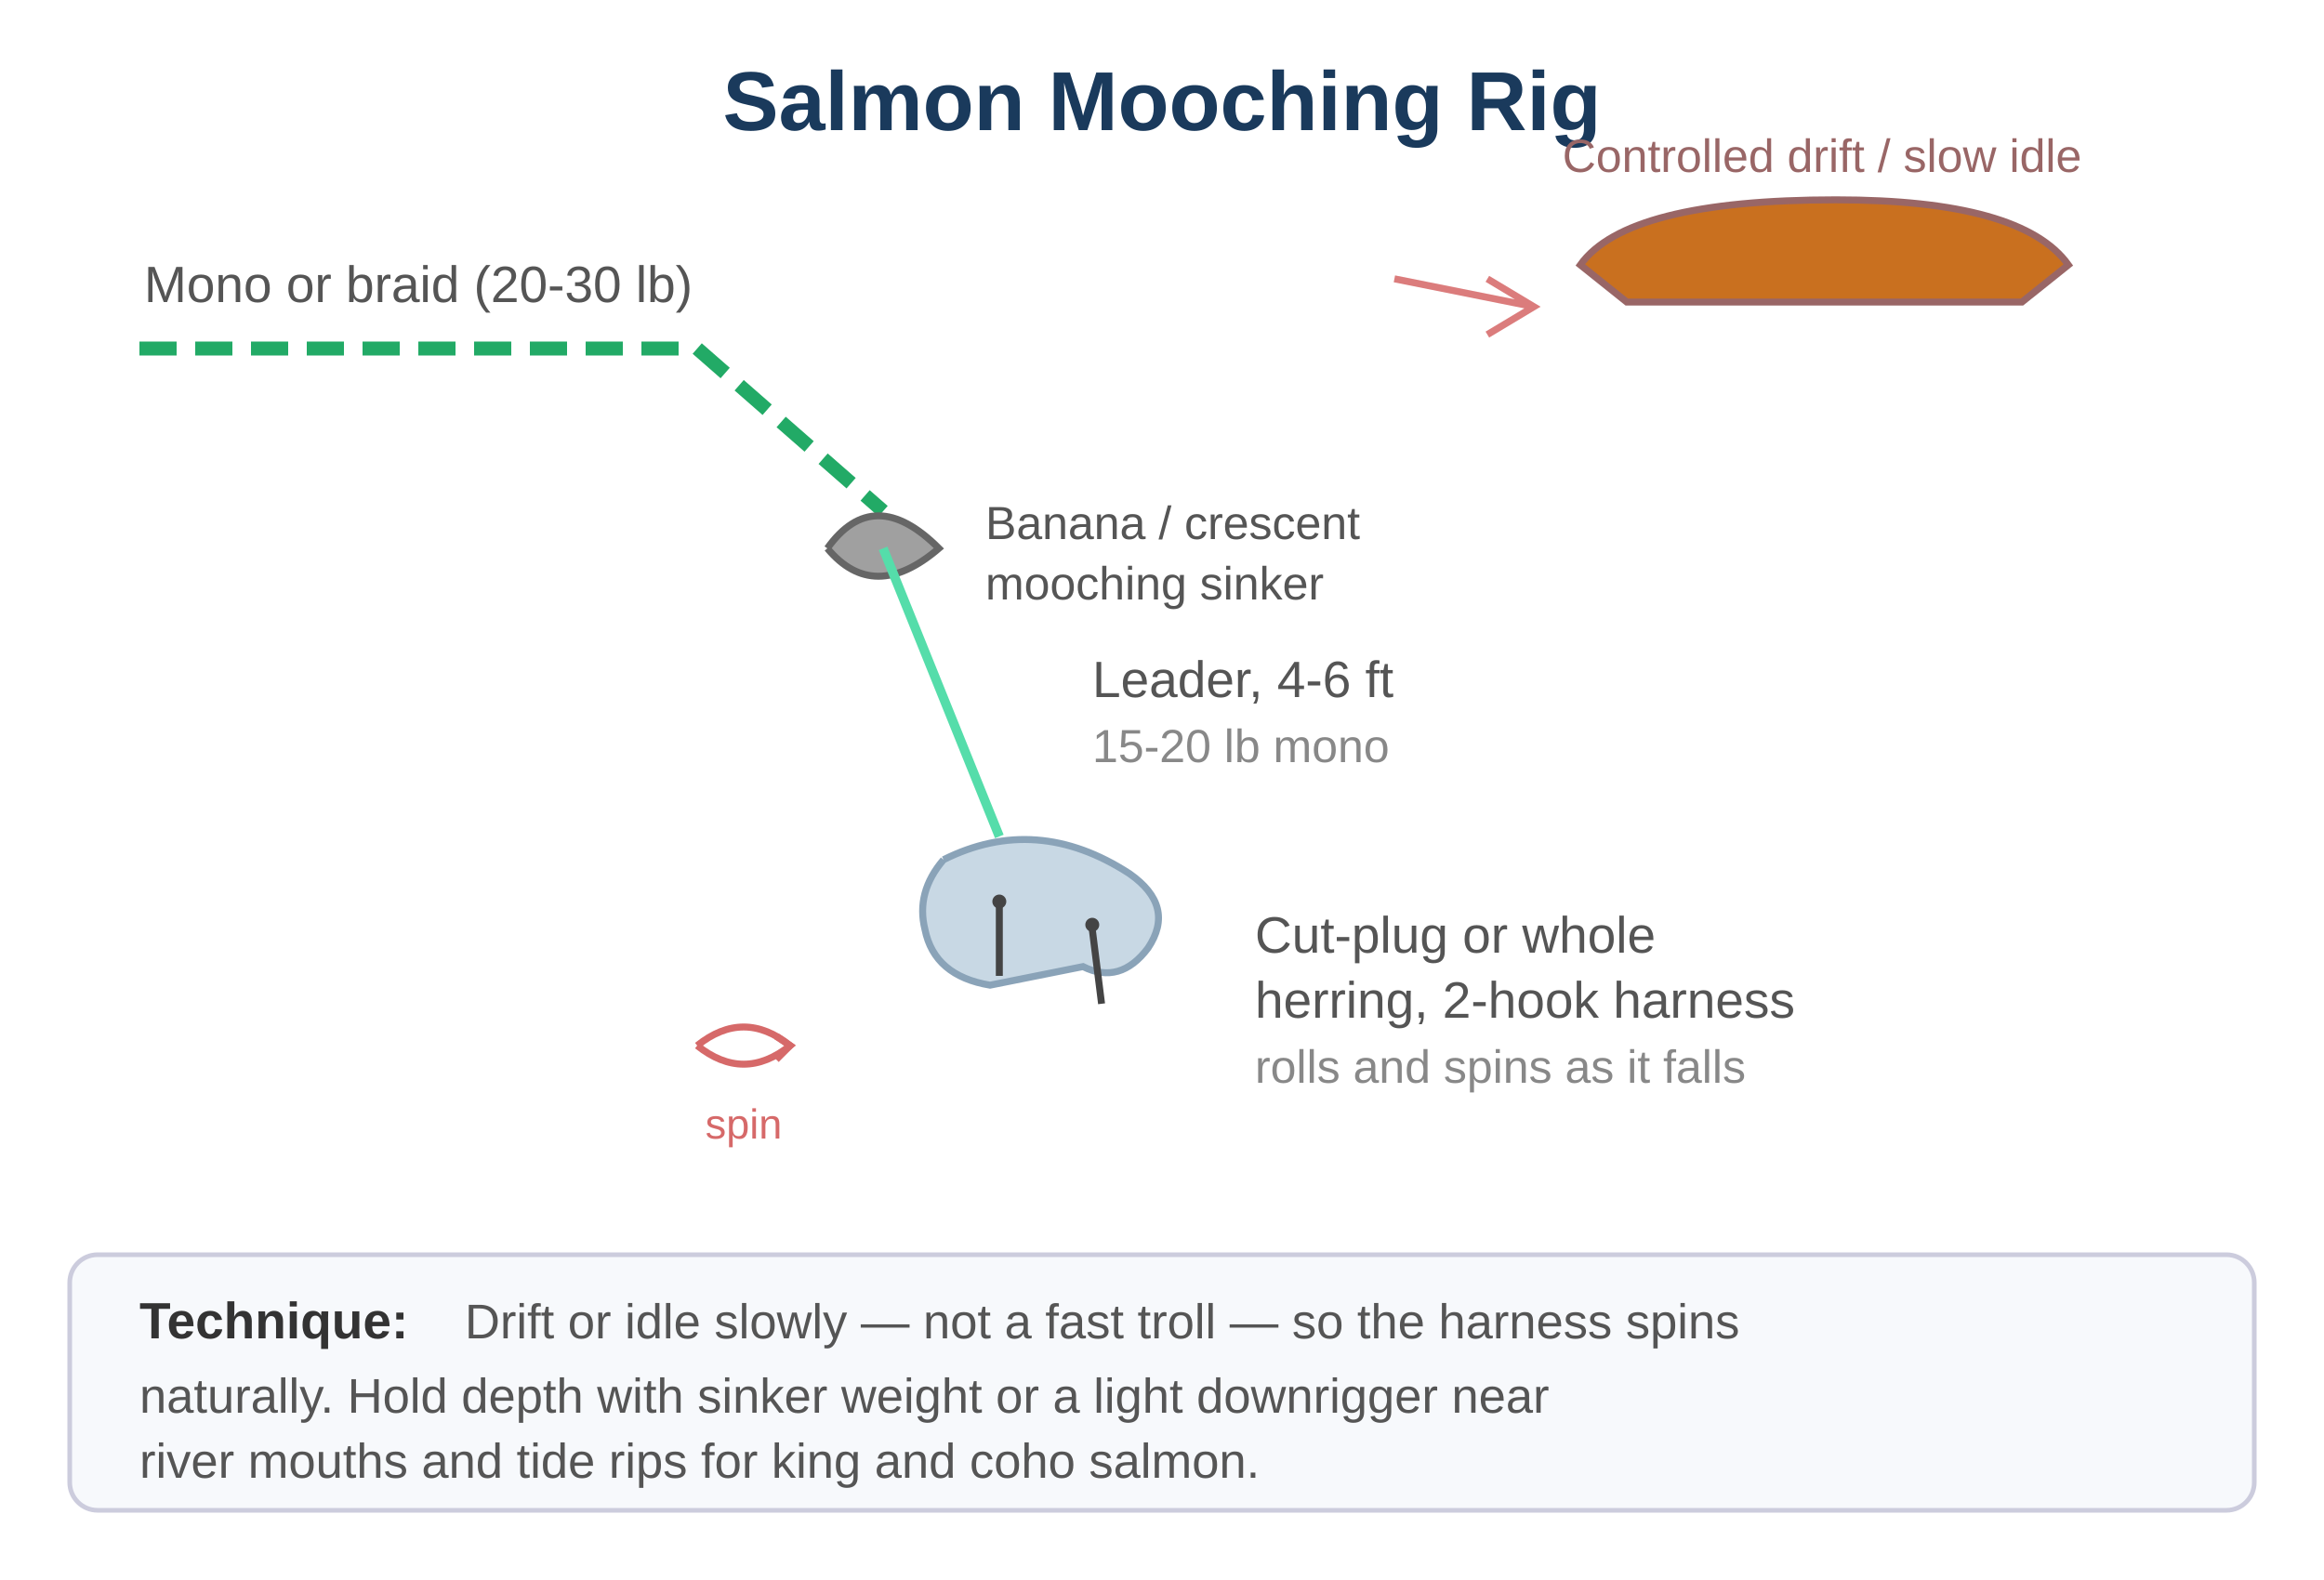
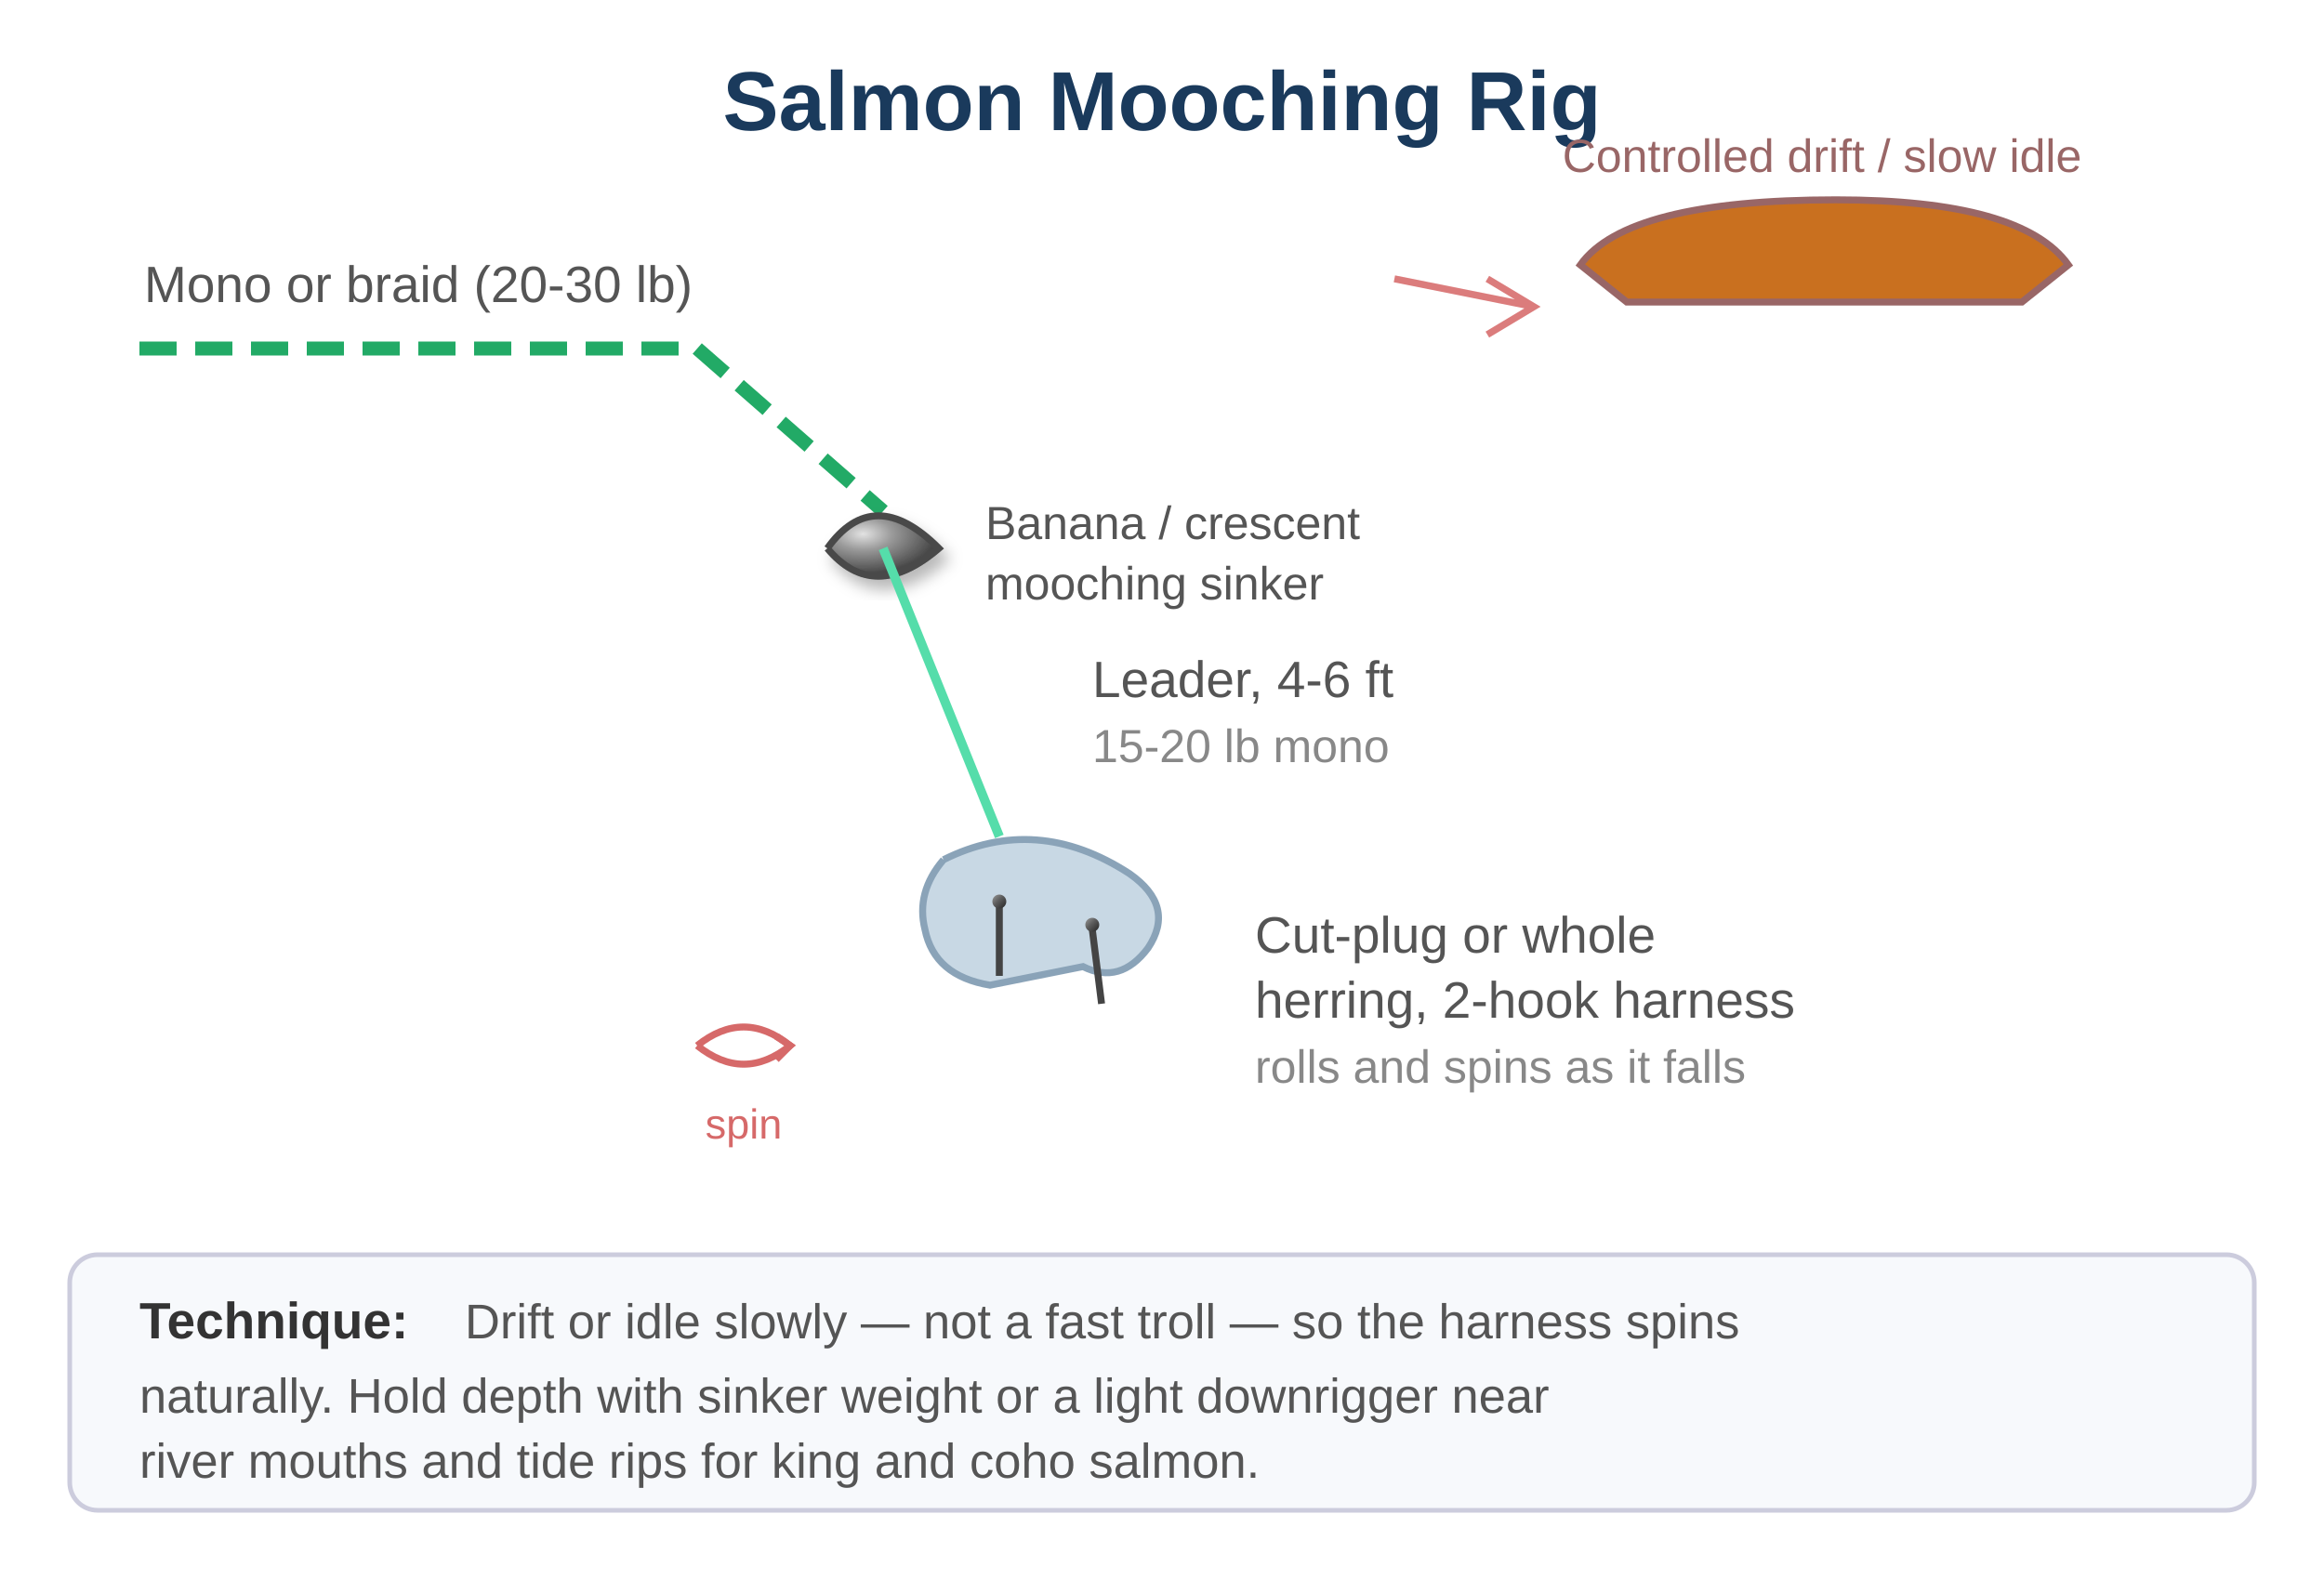
<svg xmlns="http://www.w3.org/2000/svg" viewBox="0 0 500 340" font-family="Arial, sans-serif">
+   <defs>
+     <linearGradient id="steelGrad" x1="0%" y1="0%" x2="100%" y2="100%">
+       <stop offset="0%" stop-color="#f2f2f2" />
+       <stop offset="35%" stop-color="#b8b8b8" />
+       <stop offset="70%" stop-color="#6e6e6e" />
+       <stop offset="100%" stop-color="#3d3d3d" />
+     </linearGradient>
+     <linearGradient id="steelGradDark" x1="0%" y1="0%" x2="100%" y2="100%">
+       <stop offset="0%" stop-color="#9a9a9a" />
+       <stop offset="45%" stop-color="#5c5c5c" />
+       <stop offset="100%" stop-color="#242424" />
+     </linearGradient>
+     <radialGradient id="leadGrad" cx="32%" cy="30%" r="75%">
+       <stop offset="0%" stop-color="#e2e2e2" />
+       <stop offset="35%" stop-color="#9a9a9a" />
+       <stop offset="75%" stop-color="#5c5c5c" />
+       <stop offset="100%" stop-color="#333333" />
+     </radialGradient>
+     <filter id="softShadow" x="-40%" y="-40%" width="180%" height="180%">
+       <feDropShadow dx="1.4" dy="2.2" stdDeviation="1.6" flood-color="#000000" flood-opacity="0.28" />
+     </filter>
+   </defs>
  <text x="250" y="28" text-anchor="middle" font-size="18" font-weight="bold" fill="#1a3a5c">Salmon Mooching Rig</text>
  <g transform="translate(340, 45)">
    <path d="M0 12 Q10 -2 55 -2 Q95 -2 105 12 L95 20 L10 20 Z" fill="#c9701f" stroke="#966" stroke-width="1.5" />
    <text x="52" y="-8" text-anchor="middle" font-size="10" fill="#966">Controlled drift / slow idle</text>
  </g>
  <path d="M300 60 L330 66 M320 60 L330 66 L320 72" fill="none" stroke="#c44" stroke-width="1.5" opacity="0.7" />
  <line x1="30" y1="75" x2="150" y2="75" stroke="#2a6" stroke-width="3" stroke-dasharray="8,4" />
  <text x="90" y="65" text-anchor="middle" font-size="11" fill="#555">Mono or braid (20-30 lb)</text>
  <line x1="150" y1="75" x2="190" y2="110" stroke="#2a6" stroke-width="3" stroke-dasharray="8,4" />
  <g transform="translate(178, 110)">
-     <path d="M0 8 Q10 -6 24 8 Q10 20 0 8" fill="#a0a0a0" stroke="#666" stroke-width="1.5" />
+     <path d="M0 8 Q10 -6 24 8 Q10 20 0 8" fill="url(#leadGrad)" stroke="#4a4a4a" stroke-width="1.5" filter="url(#softShadow)" />
    <text x="34" y="6" font-size="10" fill="#555">Banana / crescent</text>
    <text x="34" y="19" font-size="10" fill="#555">mooching sinker</text>
  </g>
  <line x1="190" y1="118" x2="215" y2="180" stroke="#5da" stroke-width="2" />
  <text x="235" y="150" font-size="11" fill="#555">Leader, 4-6 ft</text>
  <text x="235" y="164" font-size="10" fill="#888">15-20 lb mono</text>
  <g transform="translate(195, 180)">
    <path d="M8 5 Q28 -5 48 8 Q58 15 52 24 Q46 32 38 28 L18 32 Q6 30 4 20 Q2 12 8 5" fill="#c8d8e4" stroke="#8aa3b8" stroke-width="1.5" />
    <line x1="20" y1="15" x2="20" y2="30" stroke="#444" stroke-width="1.5" />
-     <circle cx="20" cy="14" r="1.5" fill="#444" />
+     <circle cx="20" cy="14" r="1.5" fill="url(#steelGradDark)" />
    <line x1="40" y1="20" x2="42" y2="36" stroke="#444" stroke-width="1.5" />
-     <circle cx="40" cy="19" r="1.5" fill="#444" />
+     <circle cx="40" cy="19" r="1.5" fill="url(#steelGradDark)" />
  </g>
  <text x="270" y="205" font-size="11" fill="#555">Cut-plug or whole</text>
  <text x="270" y="219" font-size="11" fill="#555">herring, 2-hook harness</text>
  <text x="270" y="233" font-size="10" fill="#888">rolls and spins as it falls</text>
  <g transform="translate(150, 225)" opacity="0.8">
    <path d="M0 0 Q10 -8 20 0 Q10 8 0 0" fill="none" stroke="#c44" stroke-width="1.5" />
    <path d="M17 -2 L20 0 L17 3" fill="none" stroke="#c44" stroke-width="1.5" />
    <text x="10" y="20" text-anchor="middle" font-size="9" fill="#c44">spin</text>
  </g>
  <rect x="15" y="270" width="470" height="55" rx="6" fill="#f7f9fc" stroke="#ccd" stroke-width="1" />
  <text x="30" y="288" font-size="11" fill="#333" font-weight="bold">Technique:</text>
  <text x="100" y="288" font-size="10.5" fill="#555">Drift or idle slowly — not a fast troll — so the harness spins</text>
  <text x="30" y="304" font-size="10.5" fill="#555">naturally. Hold depth with sinker weight or a light downrigger near</text>
  <text x="30" y="318" font-size="10.5" fill="#555">river mouths and tide rips for king and coho salmon.</text>
</svg>
